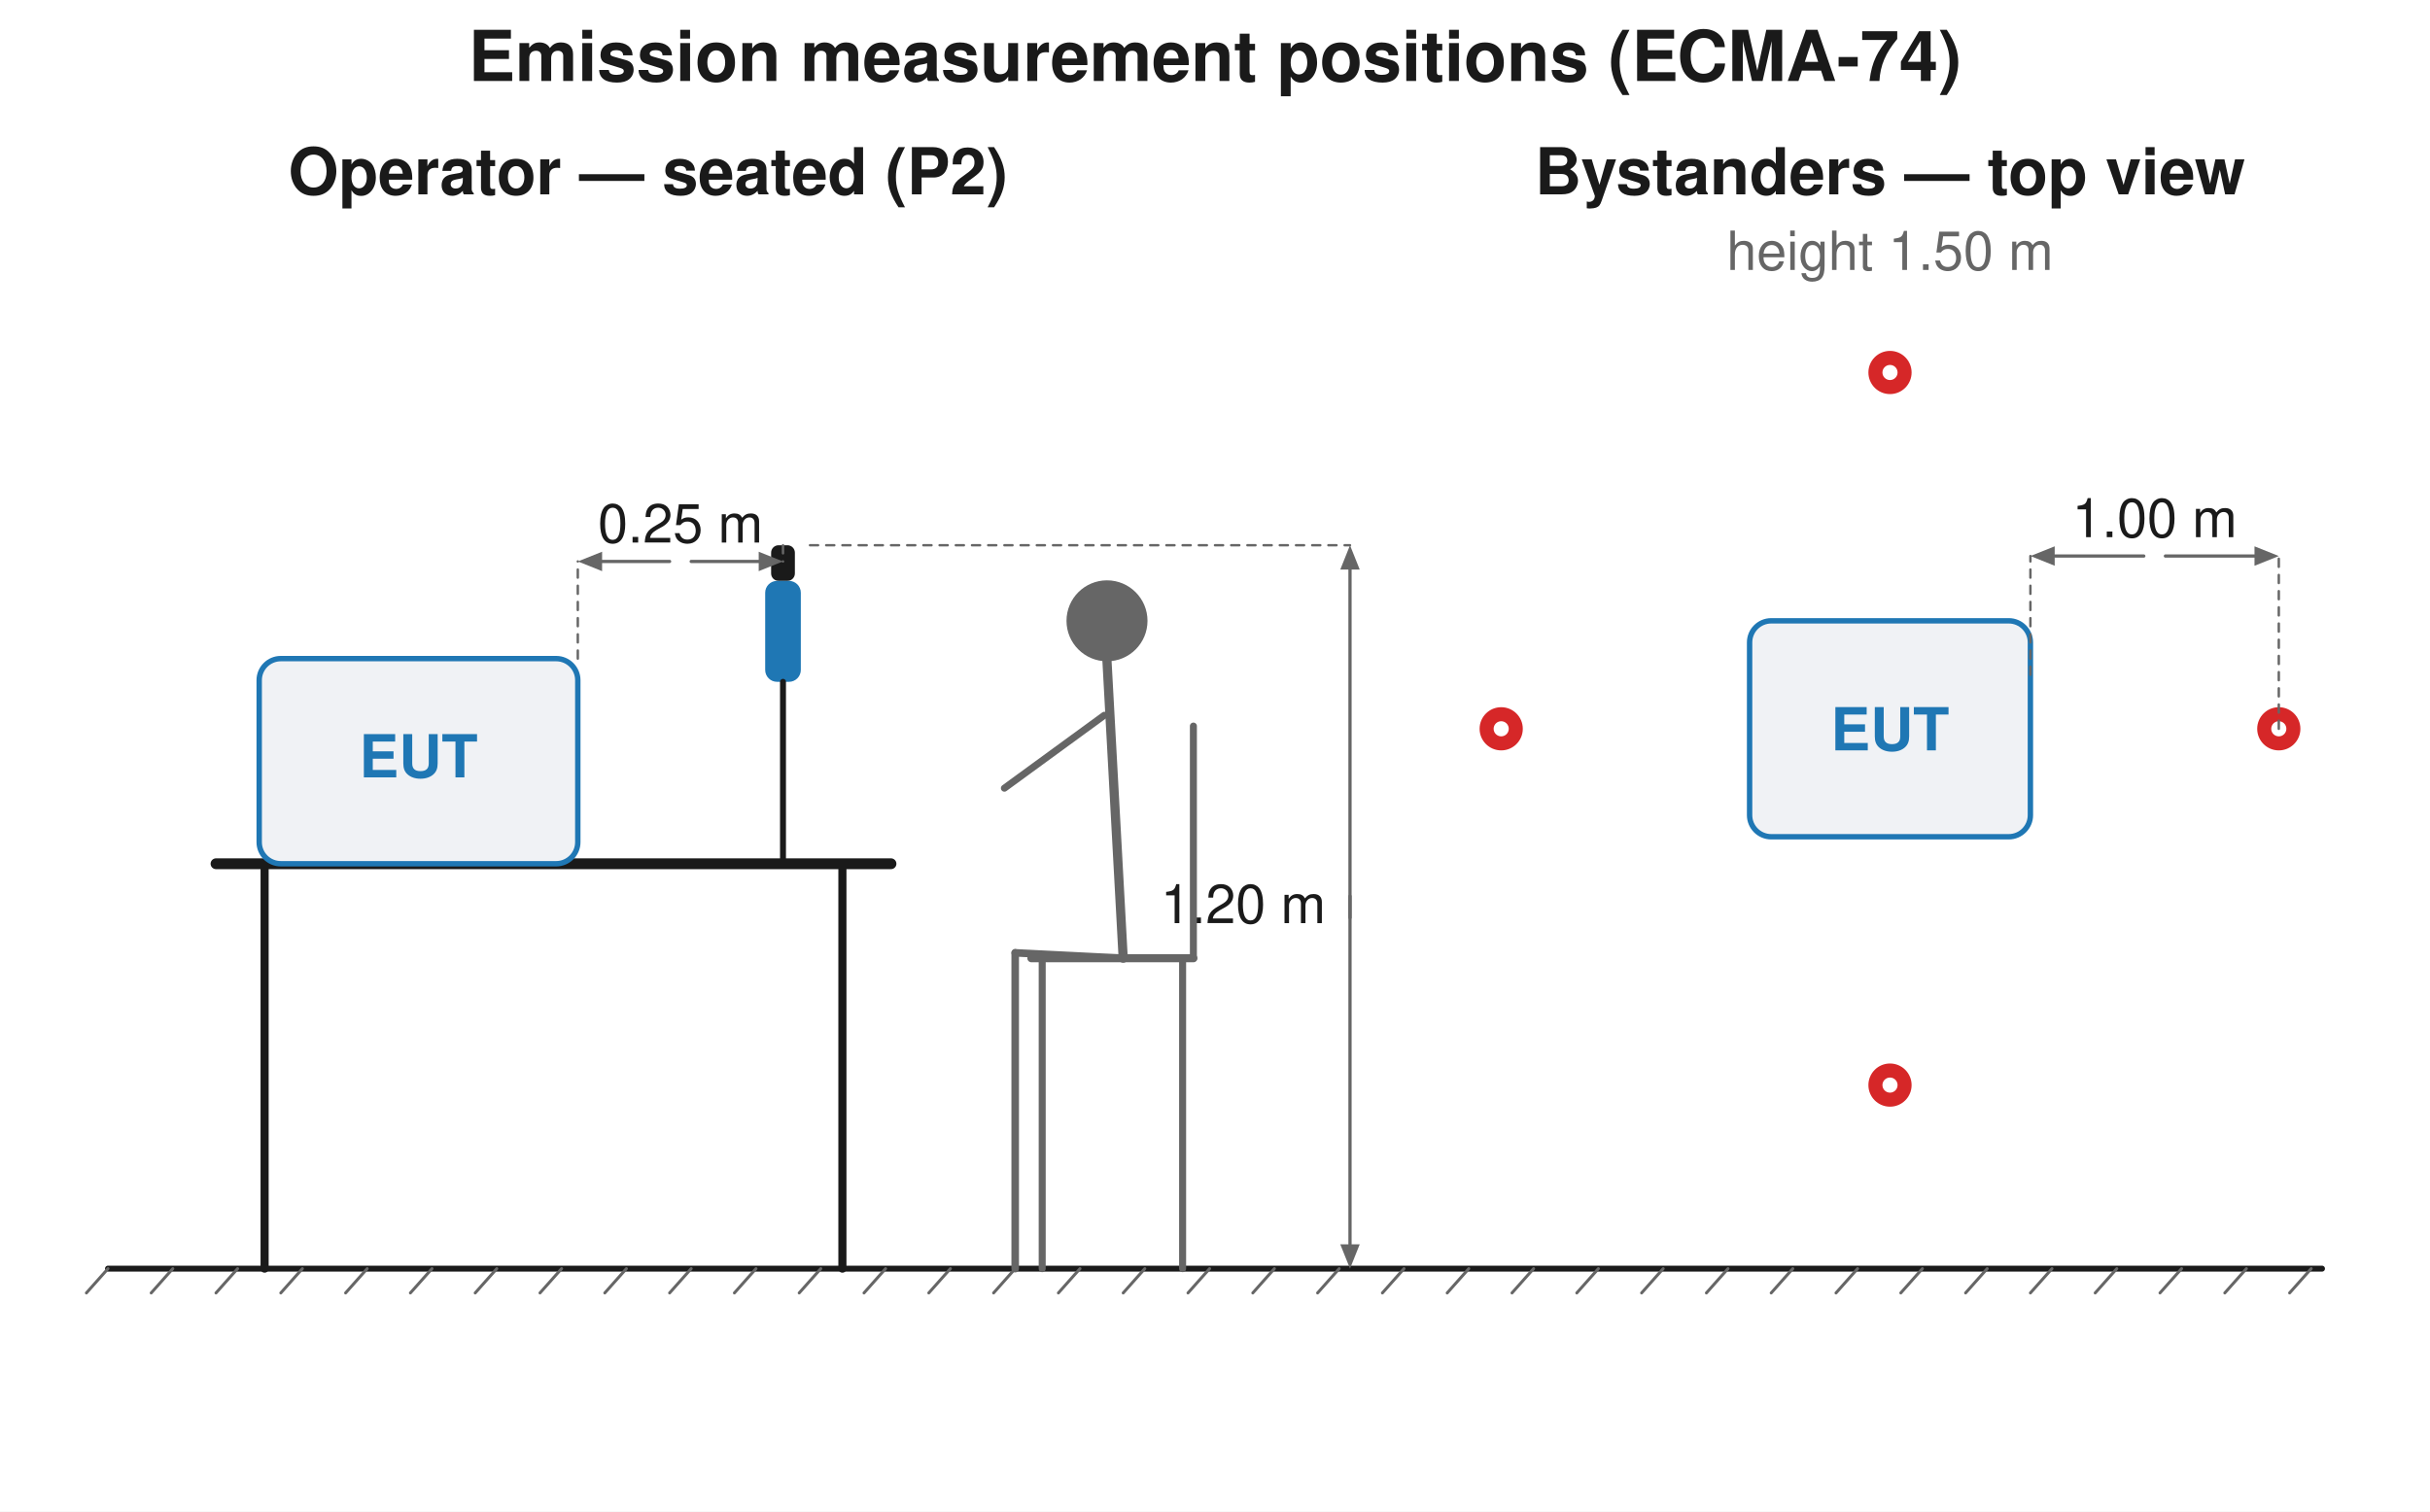
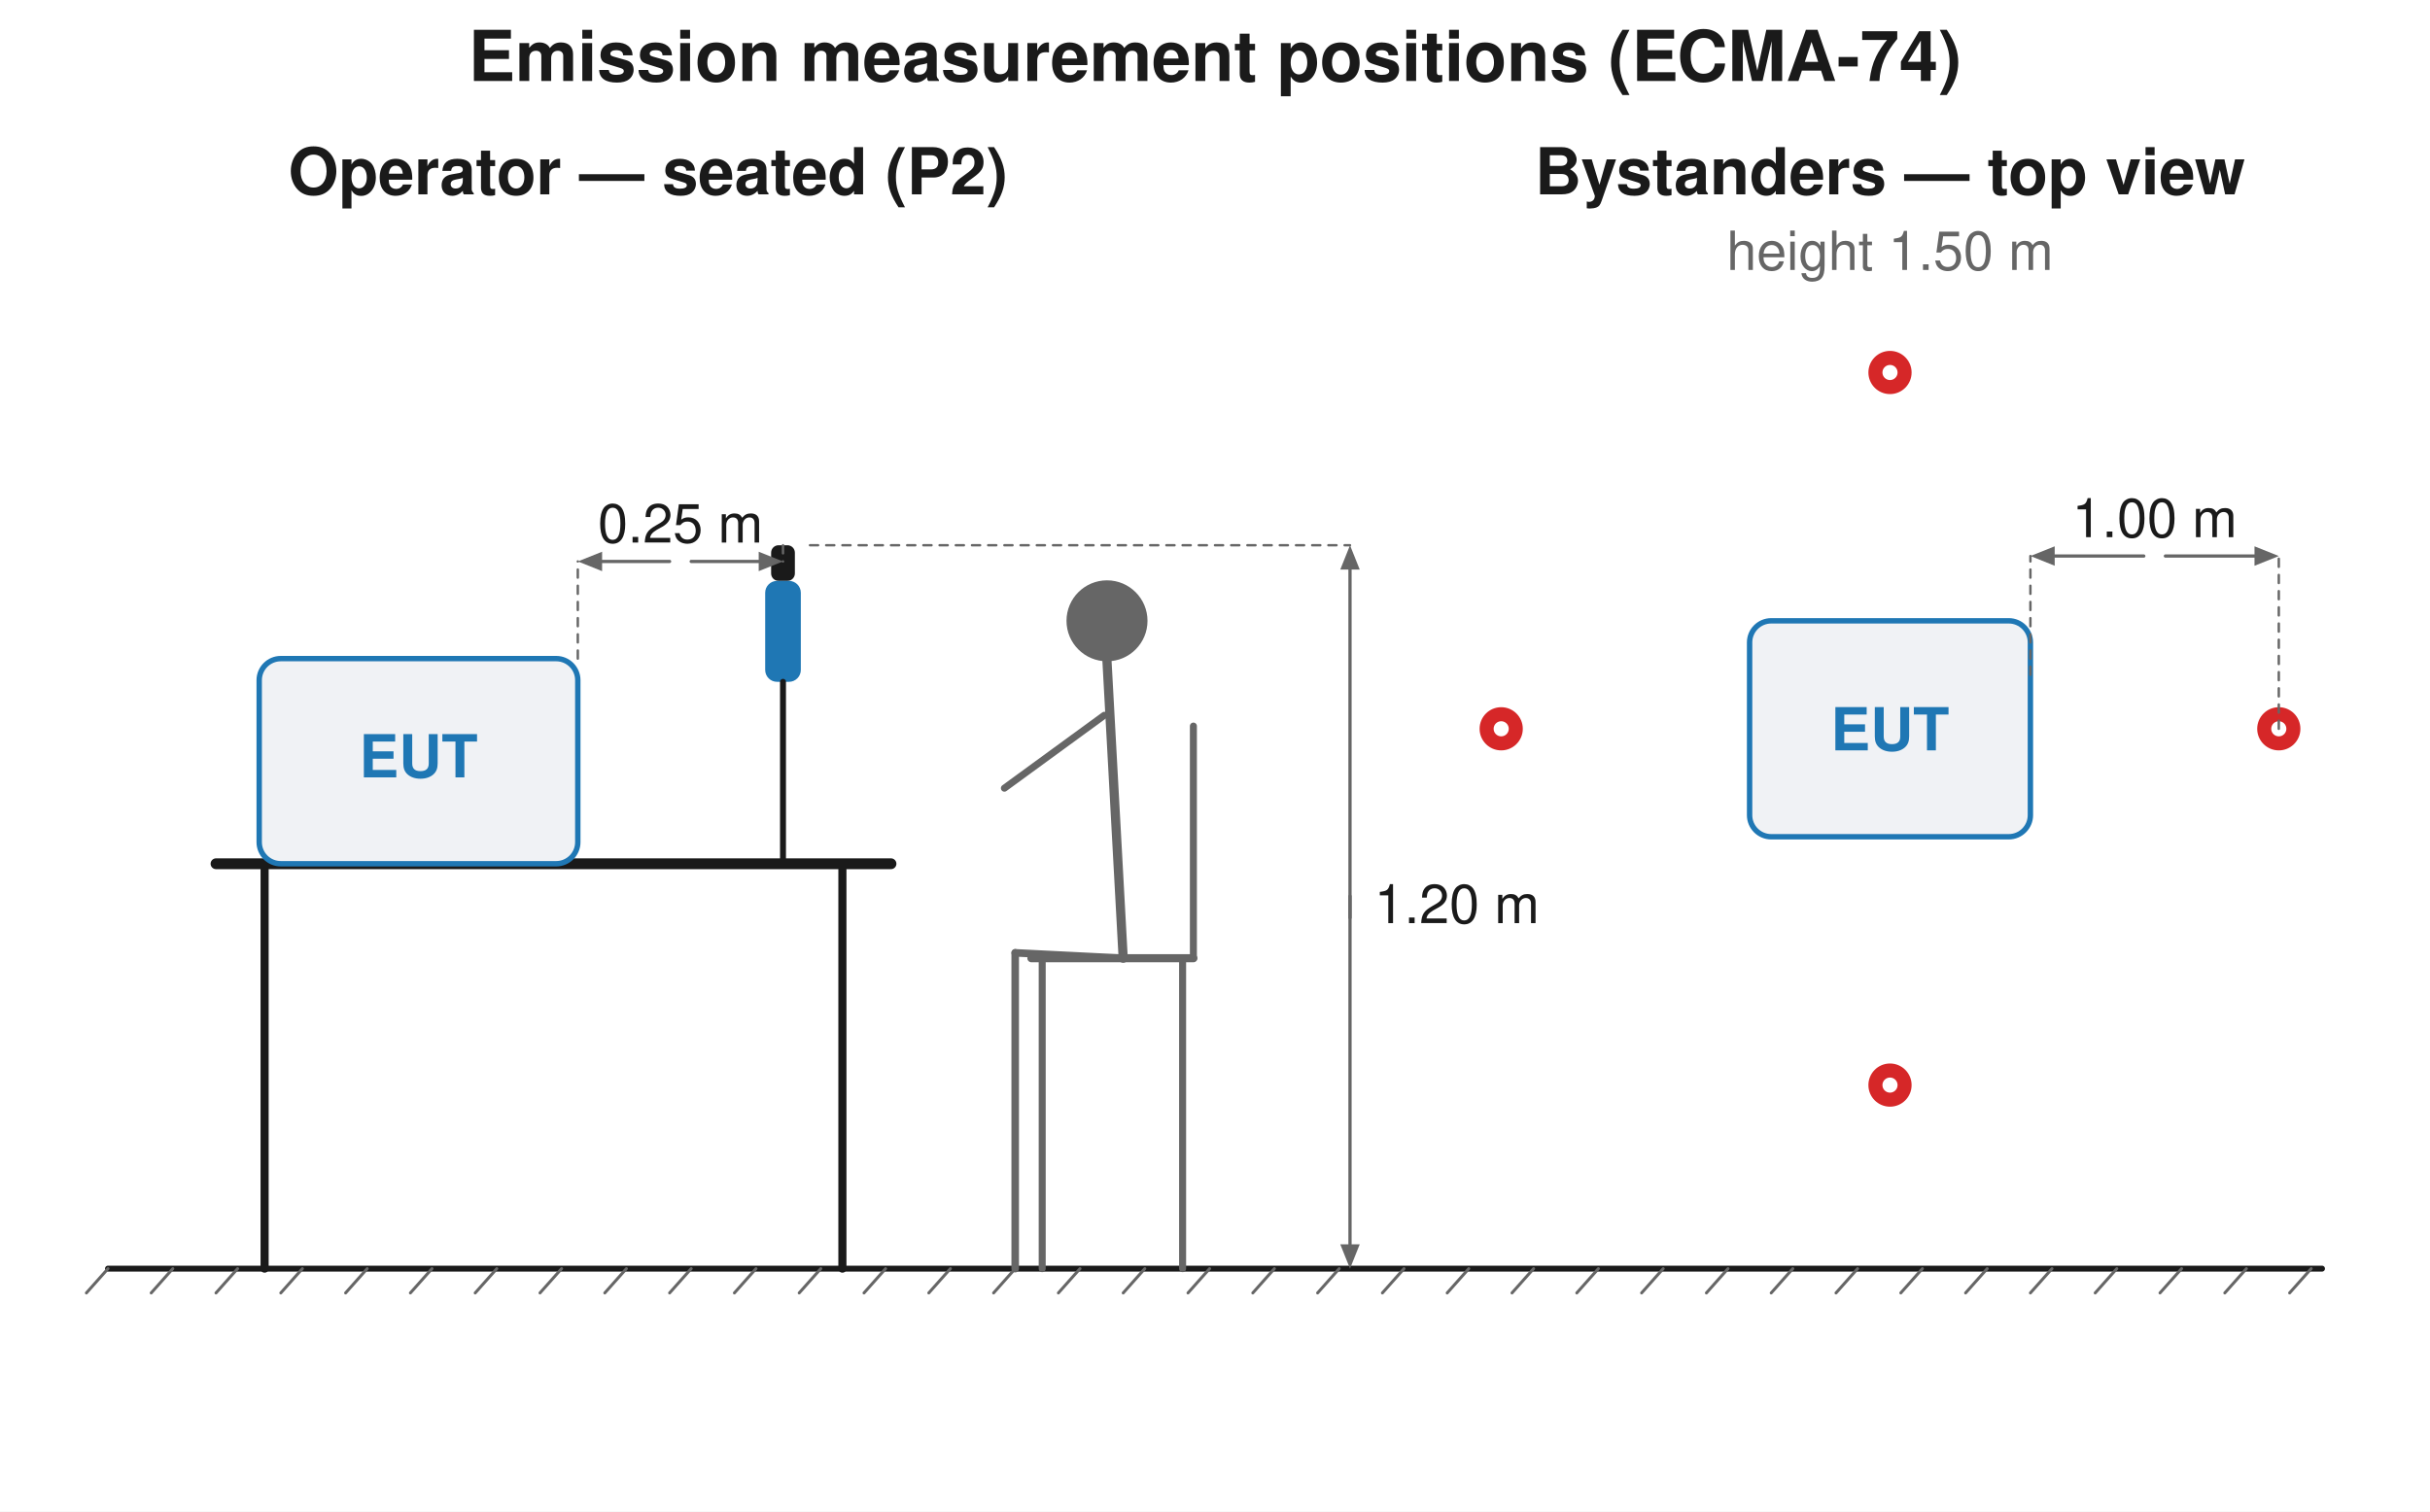
<svg xmlns="http://www.w3.org/2000/svg" width="900" height="560" viewBox="0 0 900 560">
  <rect width="900" height="560" fill="#ffffff" />
  <text x="450.0" y="30" font-family="Segoe UI, Helvetica, Arial, sans-serif" font-size="26" font-weight="600" fill="#1a1a1a" text-anchor="middle">Emission measurement positions (ECMA-74)</text>
  <line x1="40" y1="470.0" x2="860" y2="470.0" stroke="#1a1a1a" stroke-width="2.2" stroke-linecap="round" />
  <line x1="40" y1="470.0" x2="32" y2="479.0" stroke="#666666" stroke-width="1.1" stroke-linecap="round" />
  <line x1="64" y1="470.0" x2="56" y2="479.0" stroke="#666666" stroke-width="1.1" stroke-linecap="round" />
  <line x1="88" y1="470.0" x2="80" y2="479.0" stroke="#666666" stroke-width="1.1" stroke-linecap="round" />
  <line x1="112" y1="470.0" x2="104" y2="479.0" stroke="#666666" stroke-width="1.1" stroke-linecap="round" />
  <line x1="136" y1="470.0" x2="128" y2="479.0" stroke="#666666" stroke-width="1.1" stroke-linecap="round" />
  <line x1="160" y1="470.0" x2="152" y2="479.0" stroke="#666666" stroke-width="1.1" stroke-linecap="round" />
  <line x1="184" y1="470.0" x2="176" y2="479.0" stroke="#666666" stroke-width="1.1" stroke-linecap="round" />
  <line x1="208" y1="470.0" x2="200" y2="479.0" stroke="#666666" stroke-width="1.1" stroke-linecap="round" />
  <line x1="232" y1="470.0" x2="224" y2="479.0" stroke="#666666" stroke-width="1.1" stroke-linecap="round" />
  <line x1="256" y1="470.0" x2="248" y2="479.0" stroke="#666666" stroke-width="1.1" stroke-linecap="round" />
  <line x1="280" y1="470.0" x2="272" y2="479.0" stroke="#666666" stroke-width="1.1" stroke-linecap="round" />
  <line x1="304" y1="470.0" x2="296" y2="479.0" stroke="#666666" stroke-width="1.1" stroke-linecap="round" />
  <line x1="328" y1="470.0" x2="320" y2="479.0" stroke="#666666" stroke-width="1.1" stroke-linecap="round" />
  <line x1="352" y1="470.0" x2="344" y2="479.0" stroke="#666666" stroke-width="1.1" stroke-linecap="round" />
  <line x1="376" y1="470.0" x2="368" y2="479.0" stroke="#666666" stroke-width="1.1" stroke-linecap="round" />
  <line x1="400" y1="470.0" x2="392" y2="479.0" stroke="#666666" stroke-width="1.1" stroke-linecap="round" />
  <line x1="424" y1="470.0" x2="416" y2="479.0" stroke="#666666" stroke-width="1.1" stroke-linecap="round" />
  <line x1="448" y1="470.0" x2="440" y2="479.0" stroke="#666666" stroke-width="1.1" stroke-linecap="round" />
  <line x1="472" y1="470.0" x2="464" y2="479.0" stroke="#666666" stroke-width="1.1" stroke-linecap="round" />
  <line x1="496" y1="470.0" x2="488" y2="479.0" stroke="#666666" stroke-width="1.1" stroke-linecap="round" />
  <line x1="520" y1="470.0" x2="512" y2="479.0" stroke="#666666" stroke-width="1.1" stroke-linecap="round" />
  <line x1="544" y1="470.0" x2="536" y2="479.0" stroke="#666666" stroke-width="1.1" stroke-linecap="round" />
  <line x1="568" y1="470.0" x2="560" y2="479.0" stroke="#666666" stroke-width="1.1" stroke-linecap="round" />
  <line x1="592" y1="470.0" x2="584" y2="479.0" stroke="#666666" stroke-width="1.1" stroke-linecap="round" />
  <line x1="616" y1="470.0" x2="608" y2="479.0" stroke="#666666" stroke-width="1.1" stroke-linecap="round" />
  <line x1="640" y1="470.0" x2="632" y2="479.0" stroke="#666666" stroke-width="1.1" stroke-linecap="round" />
  <line x1="664" y1="470.0" x2="656" y2="479.0" stroke="#666666" stroke-width="1.1" stroke-linecap="round" />
  <line x1="688" y1="470.0" x2="680" y2="479.0" stroke="#666666" stroke-width="1.1" stroke-linecap="round" />
  <line x1="712" y1="470.0" x2="704" y2="479.0" stroke="#666666" stroke-width="1.1" stroke-linecap="round" />
  <line x1="736" y1="470.0" x2="728" y2="479.0" stroke="#666666" stroke-width="1.1" stroke-linecap="round" />
  <line x1="760" y1="470.0" x2="752" y2="479.0" stroke="#666666" stroke-width="1.1" stroke-linecap="round" />
  <line x1="784" y1="470.0" x2="776" y2="479.0" stroke="#666666" stroke-width="1.1" stroke-linecap="round" />
  <line x1="808" y1="470.0" x2="800" y2="479.0" stroke="#666666" stroke-width="1.1" stroke-linecap="round" />
  <line x1="832" y1="470.0" x2="824" y2="479.0" stroke="#666666" stroke-width="1.1" stroke-linecap="round" />
  <line x1="856" y1="470.0" x2="848" y2="479.0" stroke="#666666" stroke-width="1.1" stroke-linecap="round" />
  <text x="240" y="72" font-family="Segoe UI, Helvetica, Arial, sans-serif" font-size="24" fill="#1a1a1a" text-anchor="middle" font-weight="600">Operator — seated (P2)</text>
  <line x1="98.0" y1="470.0" x2="98.0" y2="320.0" stroke="#1a1a1a" stroke-width="3" stroke-linecap="round" />
  <line x1="312.0" y1="470.0" x2="312.0" y2="320.0" stroke="#1a1a1a" stroke-width="3" stroke-linecap="round" />
  <line x1="80.0" y1="320.0" x2="330.0" y2="320.0" stroke="#1a1a1a" stroke-width="4" stroke-linecap="round" />
  <rect x="96.0" y="244.0" width="118" height="76" rx="8" fill="#f0f2f5" stroke="#1f77b4" stroke-width="2" />
  <text x="155.0" y="288.0" font-family="Segoe UI, Helvetica, Arial, sans-serif" font-size="22" fill="#1f77b4" text-anchor="middle" font-weight="600">EUT</text>
  <rect x="285.6" y="202.0" width="8.8" height="13.2" rx="2.75" fill="#1a1a1a" stroke="none" stroke-width="1.5" />
  <rect x="283.4" y="215.2" width="13.2" height="37.4" rx="4.4" fill="#1f77b4" stroke="none" stroke-width="1.5" />
  <line x1="290.0" y1="252.6" x2="290.0" y2="320.0" stroke="#1a1a1a" stroke-width="2.2" stroke-linecap="round" />
  <line x1="272.4" y1="320.0" x2="307.6" y2="320.0" stroke="#1a1a1a" stroke-width="2.2" stroke-linecap="round" />
  <line x1="272.0" y1="320.0" x2="308.0" y2="320.0" stroke="#1a1a1a" stroke-width="2.2" stroke-linecap="round" />
  <line x1="214.0" y1="244.0" x2="214.0" y2="208.0" stroke="#666666" stroke-width="0.9" stroke-dasharray="3,3" stroke-linecap="round" />
  <line x1="290.0" y1="202.0" x2="290.0" y2="208.0" stroke="#666666" stroke-width="0.9" stroke-dasharray="3,3" stroke-linecap="round" />
  <line x1="248.0" y1="208.0" x2="223.0" y2="208.0" stroke="#666666" stroke-width="1.2" stroke-linecap="round" />
  <path d="M 214.0 208.0 L 223.0 204.4 L 223.0 211.6 Z" fill="#666666" stroke="none" stroke-width="1.5" stroke-linejoin="round" />
  <line x1="256.0" y1="208.0" x2="281.0" y2="208.0" stroke="#666666" stroke-width="1.2" stroke-linecap="round" />
  <path d="M 290.0 208.0 L 281.0 211.6 L 281.0 204.4 Z" fill="#666666" stroke="none" stroke-width="1.5" stroke-linejoin="round" />
  <text x="252.0" y="201.0" font-family="Segoe UI, Helvetica, Arial, sans-serif" font-size="20" fill="#1a1a1a" text-anchor="middle">0.25 m</text>
  <line x1="500.0" y1="332.0" x2="500.0" y2="461.0" stroke="#666666" stroke-width="1.2" stroke-linecap="round" />
  <path d="M 500.0 470.0 L 496.4 461.0 L 503.6 461.0 Z" fill="#666666" stroke="none" stroke-width="1.5" stroke-linejoin="round" />
  <line x1="500.0" y1="340.0" x2="500.0" y2="211.0" stroke="#666666" stroke-width="1.2" stroke-linecap="round" />
  <path d="M 500.0 202.0 L 503.6 211.0 L 496.4 211.0 Z" fill="#666666" stroke="none" stroke-width="1.5" stroke-linejoin="round" />
-   <text x="491.0" y="342.0" font-family="Segoe UI, Helvetica, Arial, sans-serif" font-size="20" fill="#1a1a1a" text-anchor="end">1.20 m</text>
+   <text x="509.0" y="342.0" font-family="Segoe UI, Helvetica, Arial, sans-serif" font-size="20" fill="#1a1a1a" text-anchor="start">1.20 m</text>
  <line x1="300.0" y1="202.0" x2="500.0" y2="202.0" stroke="#666666" stroke-width="0.9" stroke-dasharray="3,3" stroke-linecap="round" />
  <line x1="382.0" y1="355.0" x2="442.0" y2="355.0" stroke="#666666" stroke-width="3" stroke-linecap="round" />
  <line x1="386.0" y1="355.0" x2="386.0" y2="470.0" stroke="#666666" stroke-width="2.6" stroke-linecap="round" />
  <line x1="438.0" y1="355.0" x2="438.0" y2="470.0" stroke="#666666" stroke-width="2.6" stroke-linecap="round" />
  <line x1="442.0" y1="355.0" x2="442.0" y2="269.0" stroke="#666666" stroke-width="2.6" stroke-linecap="round" />
  <circle cx="410.0" cy="230.0" r="15" fill="#666666" stroke="none" stroke-width="1.5" />
  <line x1="410.0" y1="245.0" x2="416.0" y2="355.0" stroke="#666666" stroke-width="3.4" stroke-linecap="round" />
  <line x1="416.0" y1="355.0" x2="376.0" y2="353.0" stroke="#666666" stroke-width="2.8" stroke-linecap="round" />
  <line x1="376.0" y1="353.0" x2="376.0" y2="470.0" stroke="#666666" stroke-width="2.8" stroke-linecap="round" />
  <line x1="409.0" y1="265.0" x2="372.0" y2="292.0" stroke="#666666" stroke-width="2.6" stroke-linecap="round" />
  <text x="700.0" y="72" font-family="Segoe UI, Helvetica, Arial, sans-serif" font-size="24" fill="#1a1a1a" text-anchor="middle" font-weight="600">Bystanders — top view</text>
  <text x="700.0" y="100" font-family="Segoe UI, Helvetica, Arial, sans-serif" font-size="20" fill="#666666" text-anchor="middle">height 1.50 m</text>
  <rect x="648.0" y="230.0" width="104" height="80" rx="8" fill="#f0f2f5" stroke="#1f77b4" stroke-width="2" />
  <text x="700.0" y="278.0" font-family="Segoe UI, Helvetica, Arial, sans-serif" font-size="22" fill="#1f77b4" text-anchor="middle" font-weight="600">EUT</text>
  <circle cx="700.0" cy="138.0" r="8" fill="#d62728" stroke="none" stroke-width="1.5" />
  <circle cx="700.0" cy="138.0" r="2.8" fill="#ffffff" stroke="none" stroke-width="1.5" />
  <circle cx="700.0" cy="402.0" r="8" fill="#d62728" stroke="none" stroke-width="1.5" />
  <circle cx="700.0" cy="402.0" r="2.8" fill="#ffffff" stroke="none" stroke-width="1.5" />
  <circle cx="556.0" cy="270.0" r="8" fill="#d62728" stroke="none" stroke-width="1.5" />
  <circle cx="556.0" cy="270.0" r="2.8" fill="#ffffff" stroke="none" stroke-width="1.5" />
  <circle cx="844.0" cy="270.0" r="8" fill="#d62728" stroke="none" stroke-width="1.5" />
  <circle cx="844.0" cy="270.0" r="2.8" fill="#ffffff" stroke="none" stroke-width="1.5" />
  <line x1="752.0" y1="250.0" x2="752.0" y2="206.0" stroke="#666666" stroke-width="0.9" stroke-dasharray="3,3" stroke-linecap="round" />
  <line x1="844.0" y1="270.0" x2="844.0" y2="206.0" stroke="#666666" stroke-width="0.9" stroke-dasharray="3,3" stroke-linecap="round" />
  <line x1="794.0" y1="206.0" x2="761.0" y2="206.0" stroke="#666666" stroke-width="1.2" stroke-linecap="round" />
  <path d="M 752.0 206.0 L 761.0 202.4 L 761.0 209.6 Z" fill="#666666" stroke="none" stroke-width="1.5" stroke-linejoin="round" />
  <line x1="802.0" y1="206.0" x2="835.0" y2="206.0" stroke="#666666" stroke-width="1.2" stroke-linecap="round" />
  <path d="M 844.0 206.0 L 835.0 209.6 L 835.0 202.4 Z" fill="#666666" stroke="none" stroke-width="1.5" stroke-linejoin="round" />
  <text x="798.0" y="199.0" font-family="Segoe UI, Helvetica, Arial, sans-serif" font-size="20" fill="#1a1a1a" text-anchor="middle">1.00 m</text>
</svg>
